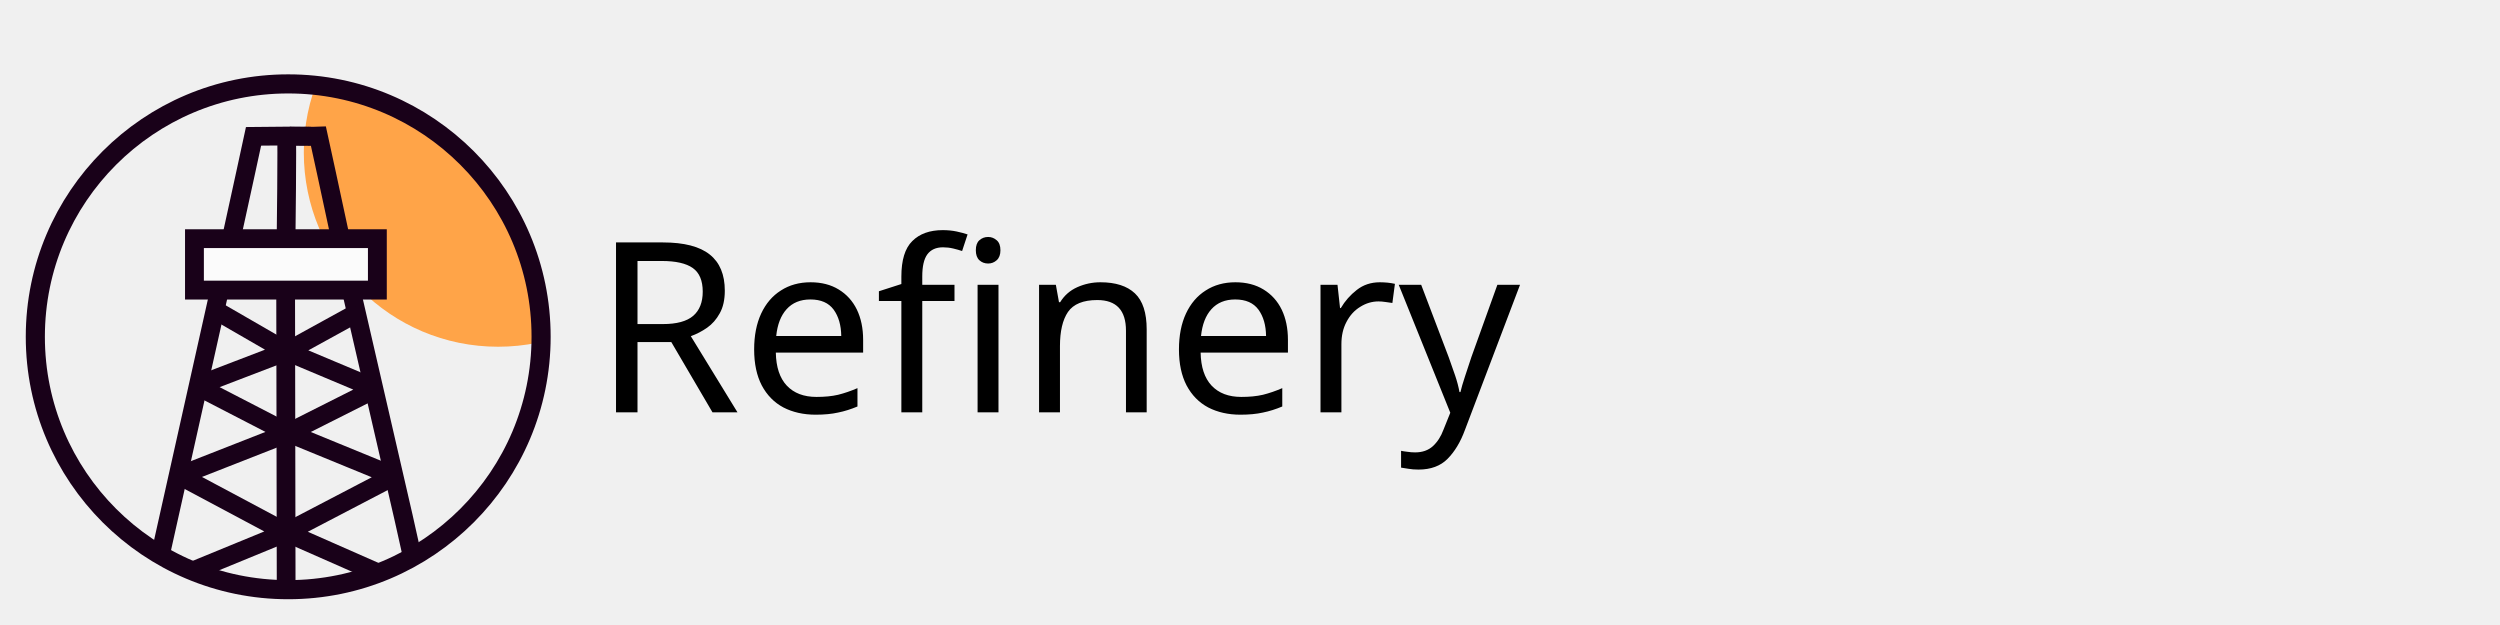
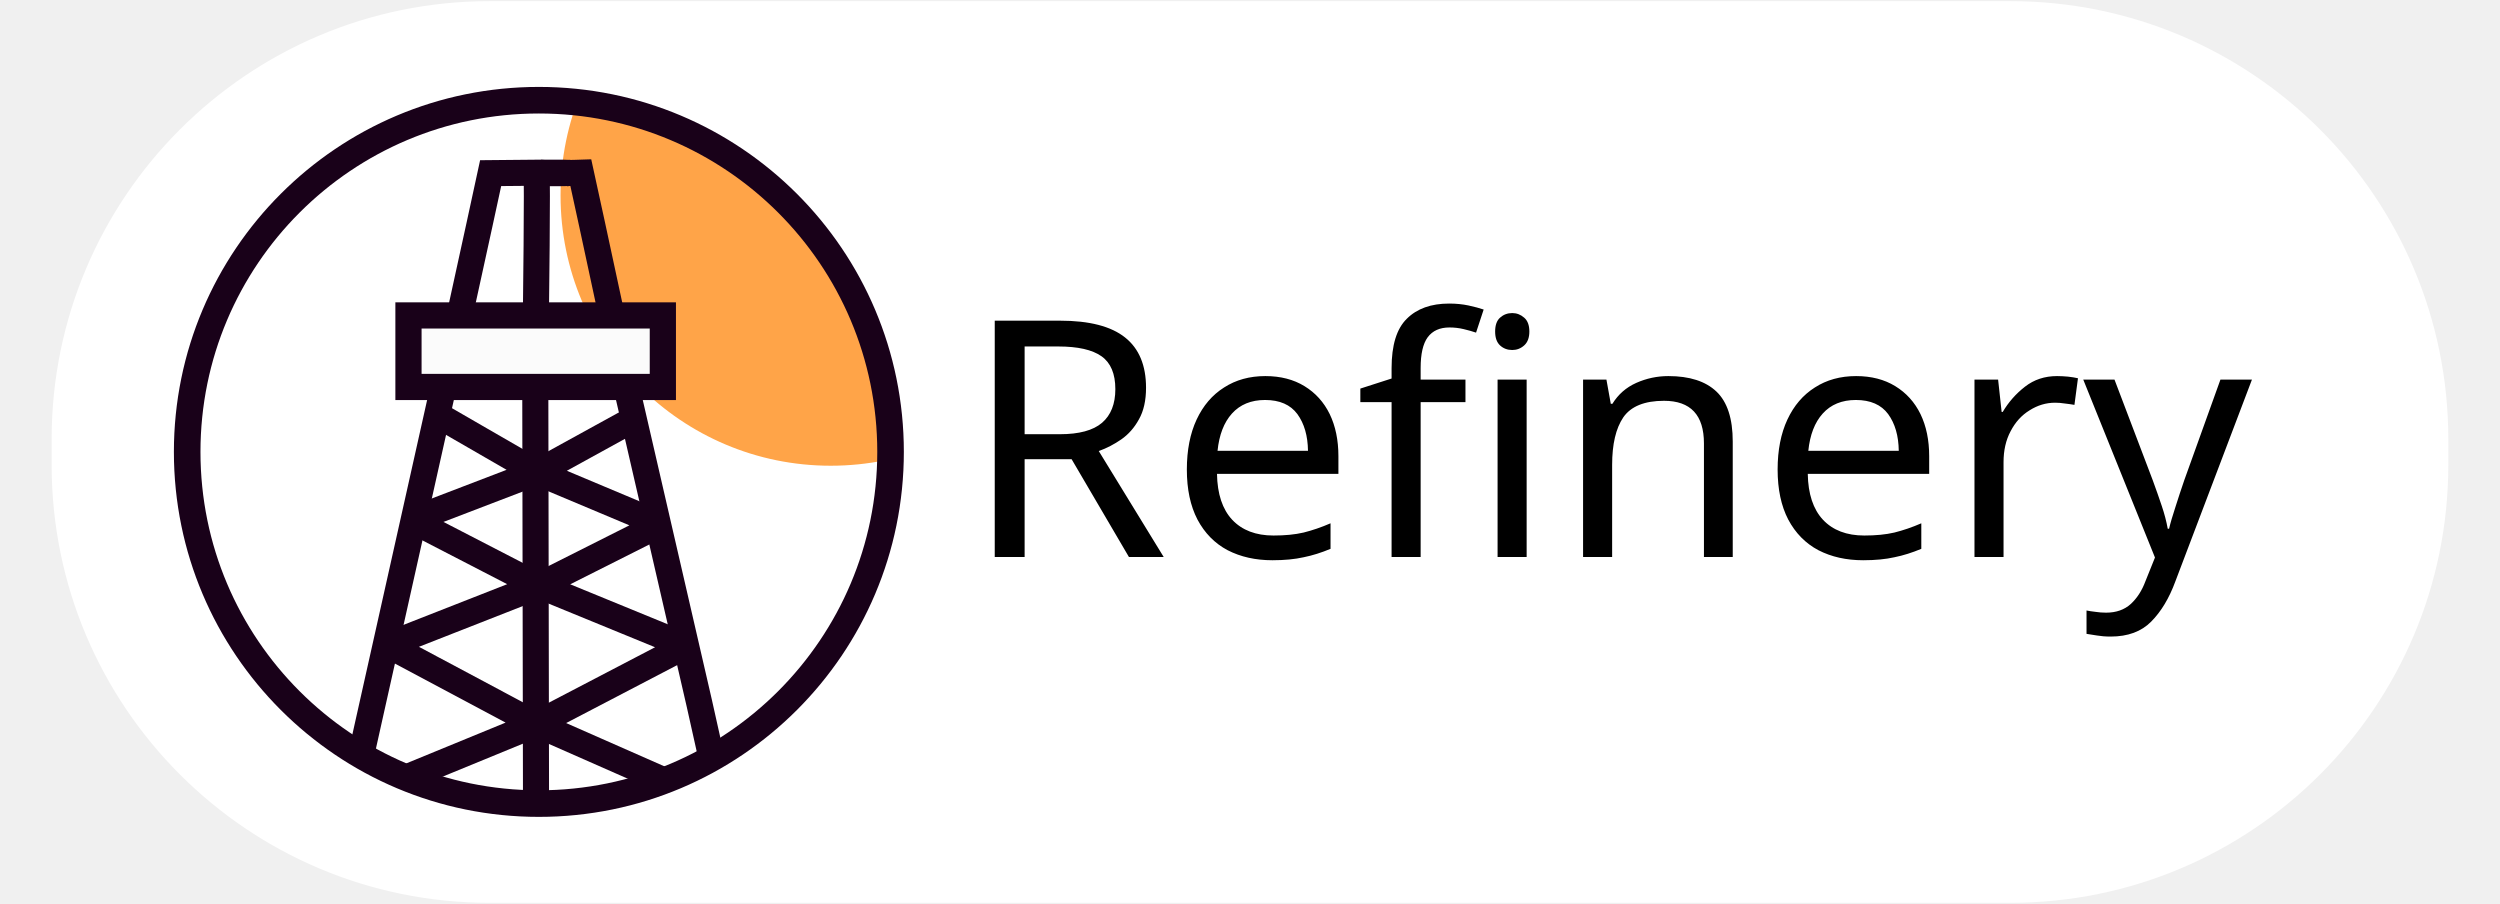
- <svg xmlns="http://www.w3.org/2000/svg" width="20cm" height="5cm" viewBox="0 0 200 50" version="1.1" id="svg6866">
+ <svg xmlns="http://www.w3.org/2000/svg" width="14.381cm" height="5.199cm" viewBox="0 0 143.808 51.991" version="1.1" id="svg6866">
  <defs id="defs6860">
    <clipPath clipPathUnits="userSpaceOnUse" id="clipPath6751">
      <circle style="opacity:1;fill:none;fill-opacity:1;stroke:#190119;stroke-width:1.302;stroke-linecap:round;stroke-linejoin:bevel;stroke-miterlimit:4;stroke-dasharray:none;stroke-dashoffset:0;stroke-opacity:1;paint-order:normal" id="circle6753" cx="141.622" cy="124.801" r="20.463" />
    </clipPath>
  </defs>
-   <g id="layer1" transform="translate(0,-247.0003)">
+   <g id="layer1" transform="translate(7.93912,-247.9478)">
+     <rect style="opacity:1;fill:#ffffff;stroke:none;stroke-width:0.13" id="rect44" width="137.869" height="51.869" x="-4.971" y="248.014" ry="25.2" />
    <g id="g7453" transform="translate(-1.133929,250.5982)">
      <g transform="translate(-35.59612,-125.2789)" id="g6838" style="display:inline">
        <g transform="translate(-81.26488,23.8125)" id="g6762">
          <g id="g6745" transform="translate(-0.4009043,0.2672695)" clip-path="url(#clipPath6751)">
            <rect y="95.904" x="103.58" height="61.043" width="65.768" id="rect6521" style="opacity:1;fill:none;fill-opacity:1;stroke:none;stroke-width:1.5;stroke-linecap:round;stroke-linejoin:bevel;stroke-miterlimit:4;stroke-dasharray:none;stroke-dashoffset:0;stroke-opacity:1;paint-order:normal" />
            <circle r="15.542" cy="109.798" cx="158.242" id="path6519" style="opacity:1;fill:#ffa448;fill-opacity:1;stroke:none;stroke-width:0.1;stroke-linecap:round;stroke-linejoin:bevel;stroke-miterlimit:4;stroke-dasharray:none;stroke-dashoffset:0;stroke-opacity:1;paint-order:normal" />
            <path id="path6511" d="m 141.282,116.694 c 0,0 0.1,-7.99 0.033,-8.257 0.075,0.134 2.551,0.047 2.551,0.047 0,0 1.17,5.346 1.735,8.024 m 0.866,4.215 4.207,18.247 2.269,10.162 -11.643,2.021 -0.053,-30.345" style="opacity:1;fill:none;stroke:#190119;stroke-width:1.5;stroke-linecap:butt;stroke-linejoin:miter;stroke-miterlimit:4;stroke-dasharray:none;stroke-opacity:1" />
            <path id="path6513" d="m 143.028,108.512 c 1.153,-0.067 -4.349,-0.004 -4.349,-0.004 0,0 -1.148,5.314 -1.737,7.968 m -1.002,4.427 -4.276,19.126 -2.339,10.507 11.977,0.618" style="opacity:1;fill:none;stroke:#190119;stroke-width:1.5;stroke-linecap:butt;stroke-linejoin:miter;stroke-miterlimit:4;stroke-dasharray:none;stroke-opacity:1" />
            <path id="path6515" d="m 135.552,122.375 5.811,3.355 7.087,2.977 -7.134,3.591 -8.552,3.355 8.504,4.536 10.725,4.725 -2.126,4.583 -13.749,1.795 -9.449,-3.071 3.969,-3.638 10.583,-4.347 8.693,-4.536 -8.646,-3.544 -7.134,-3.685 7.276,-2.788 5.67,-3.118" style="opacity:1;fill:none;stroke:#190119;stroke-width:1.5;stroke-linecap:butt;stroke-linejoin:bevel;stroke-miterlimit:4;stroke-dasharray:none;stroke-opacity:1" />
            <rect y="116.694" x="133.952" height="4.115" width="14.633" id="rect6501" style="opacity:1;fill:#fbfbfb;fill-opacity:1;stroke:#190119;stroke-width:1.508;stroke-linecap:round;stroke-linejoin:miter;stroke-miterlimit:4;stroke-dasharray:none;stroke-dashoffset:0;stroke-opacity:1;paint-order:normal" />
          </g>
        </g>
        <circle r="20.231" cy="148.624" cx="59.787" id="path6764" style="opacity:1;fill:none;fill-opacity:0;stroke:#190119;stroke-width:1.529;stroke-linecap:round;stroke-linejoin:bevel;stroke-miterlimit:4;stroke-dasharray:none;stroke-dashoffset:0;stroke-opacity:1;paint-order:normal" />
      </g>
    </g>
    <text xml:space="preserve" style="font-style:normal;font-weight:normal;font-size:10.583px;line-height:1.25;font-family:sans-serif;letter-spacing:0px;word-spacing:0px;fill:#000000;fill-opacity:1;stroke:none;stroke-width:0.265" x="47.436" y="279.991" id="text7441">
      <tspan id="tspan7439" x="47.436" y="279.991" style="font-style:normal;font-variant:normal;font-weight:normal;font-stretch:normal;font-size:19.05px;font-family:Raleway;-inkscape-font-specification:Raleway;stroke-width:0.265">Refinery</tspan>
    </text>
  </g>
</svg>
